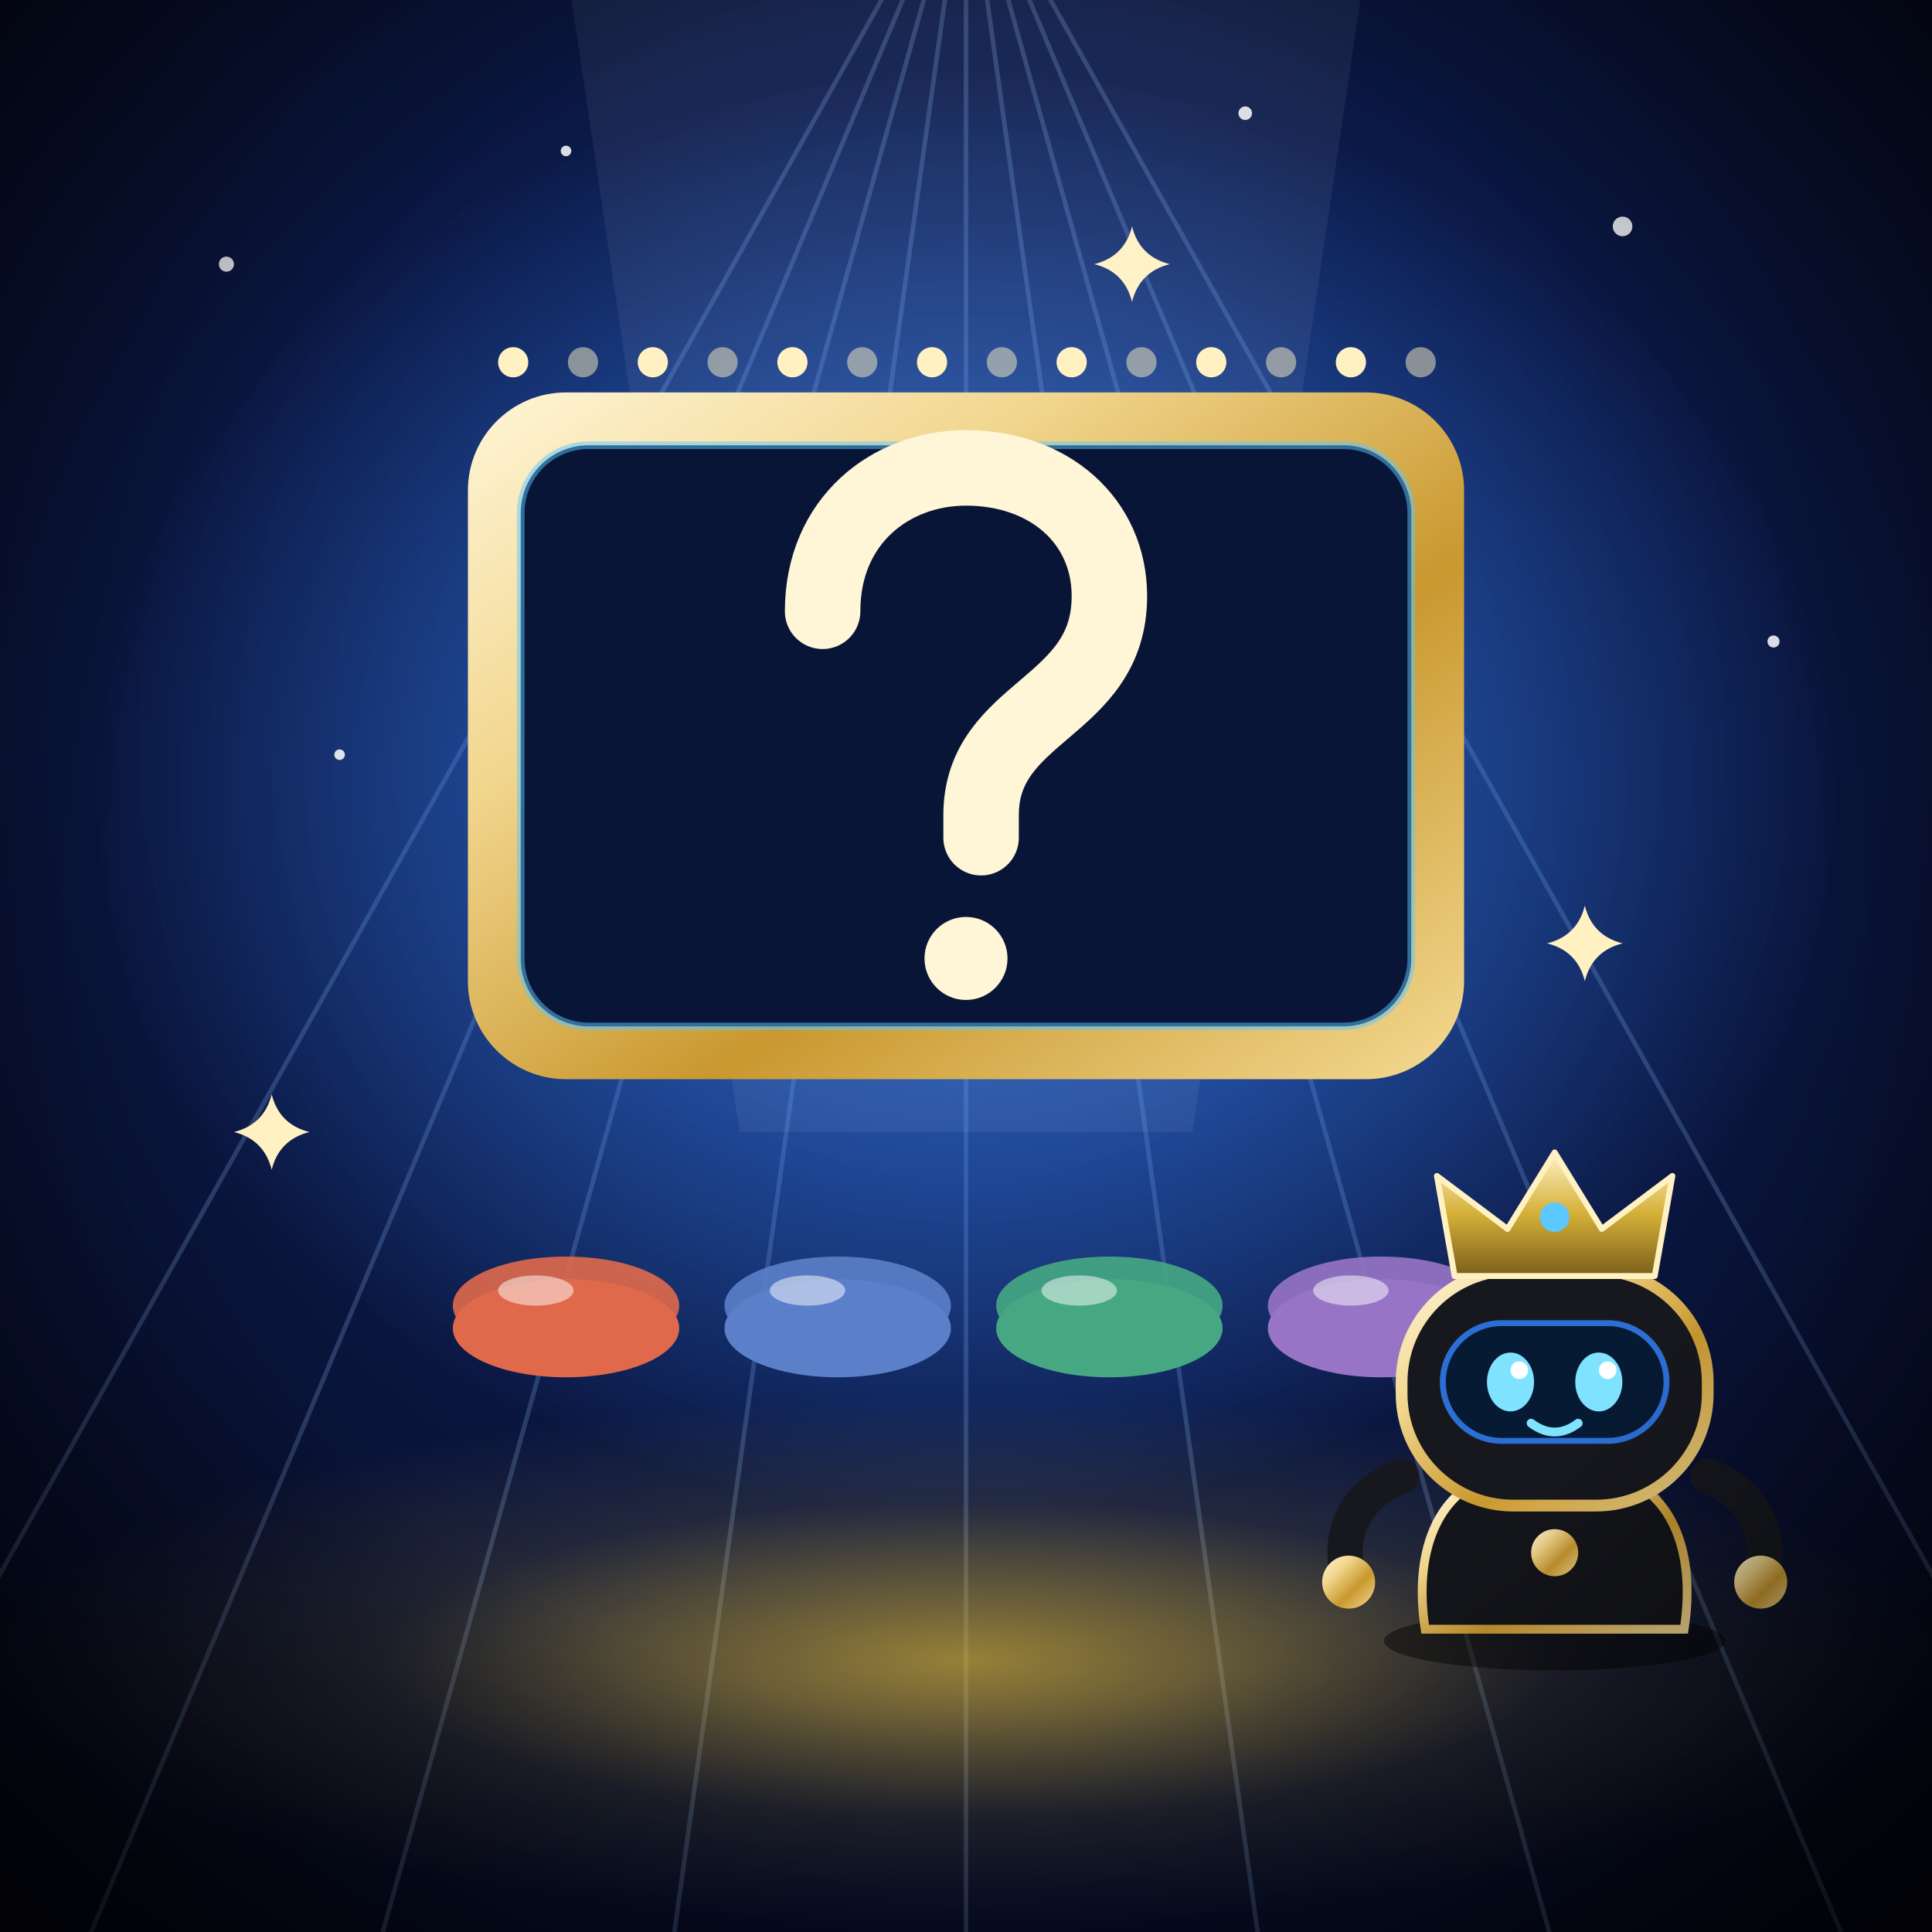
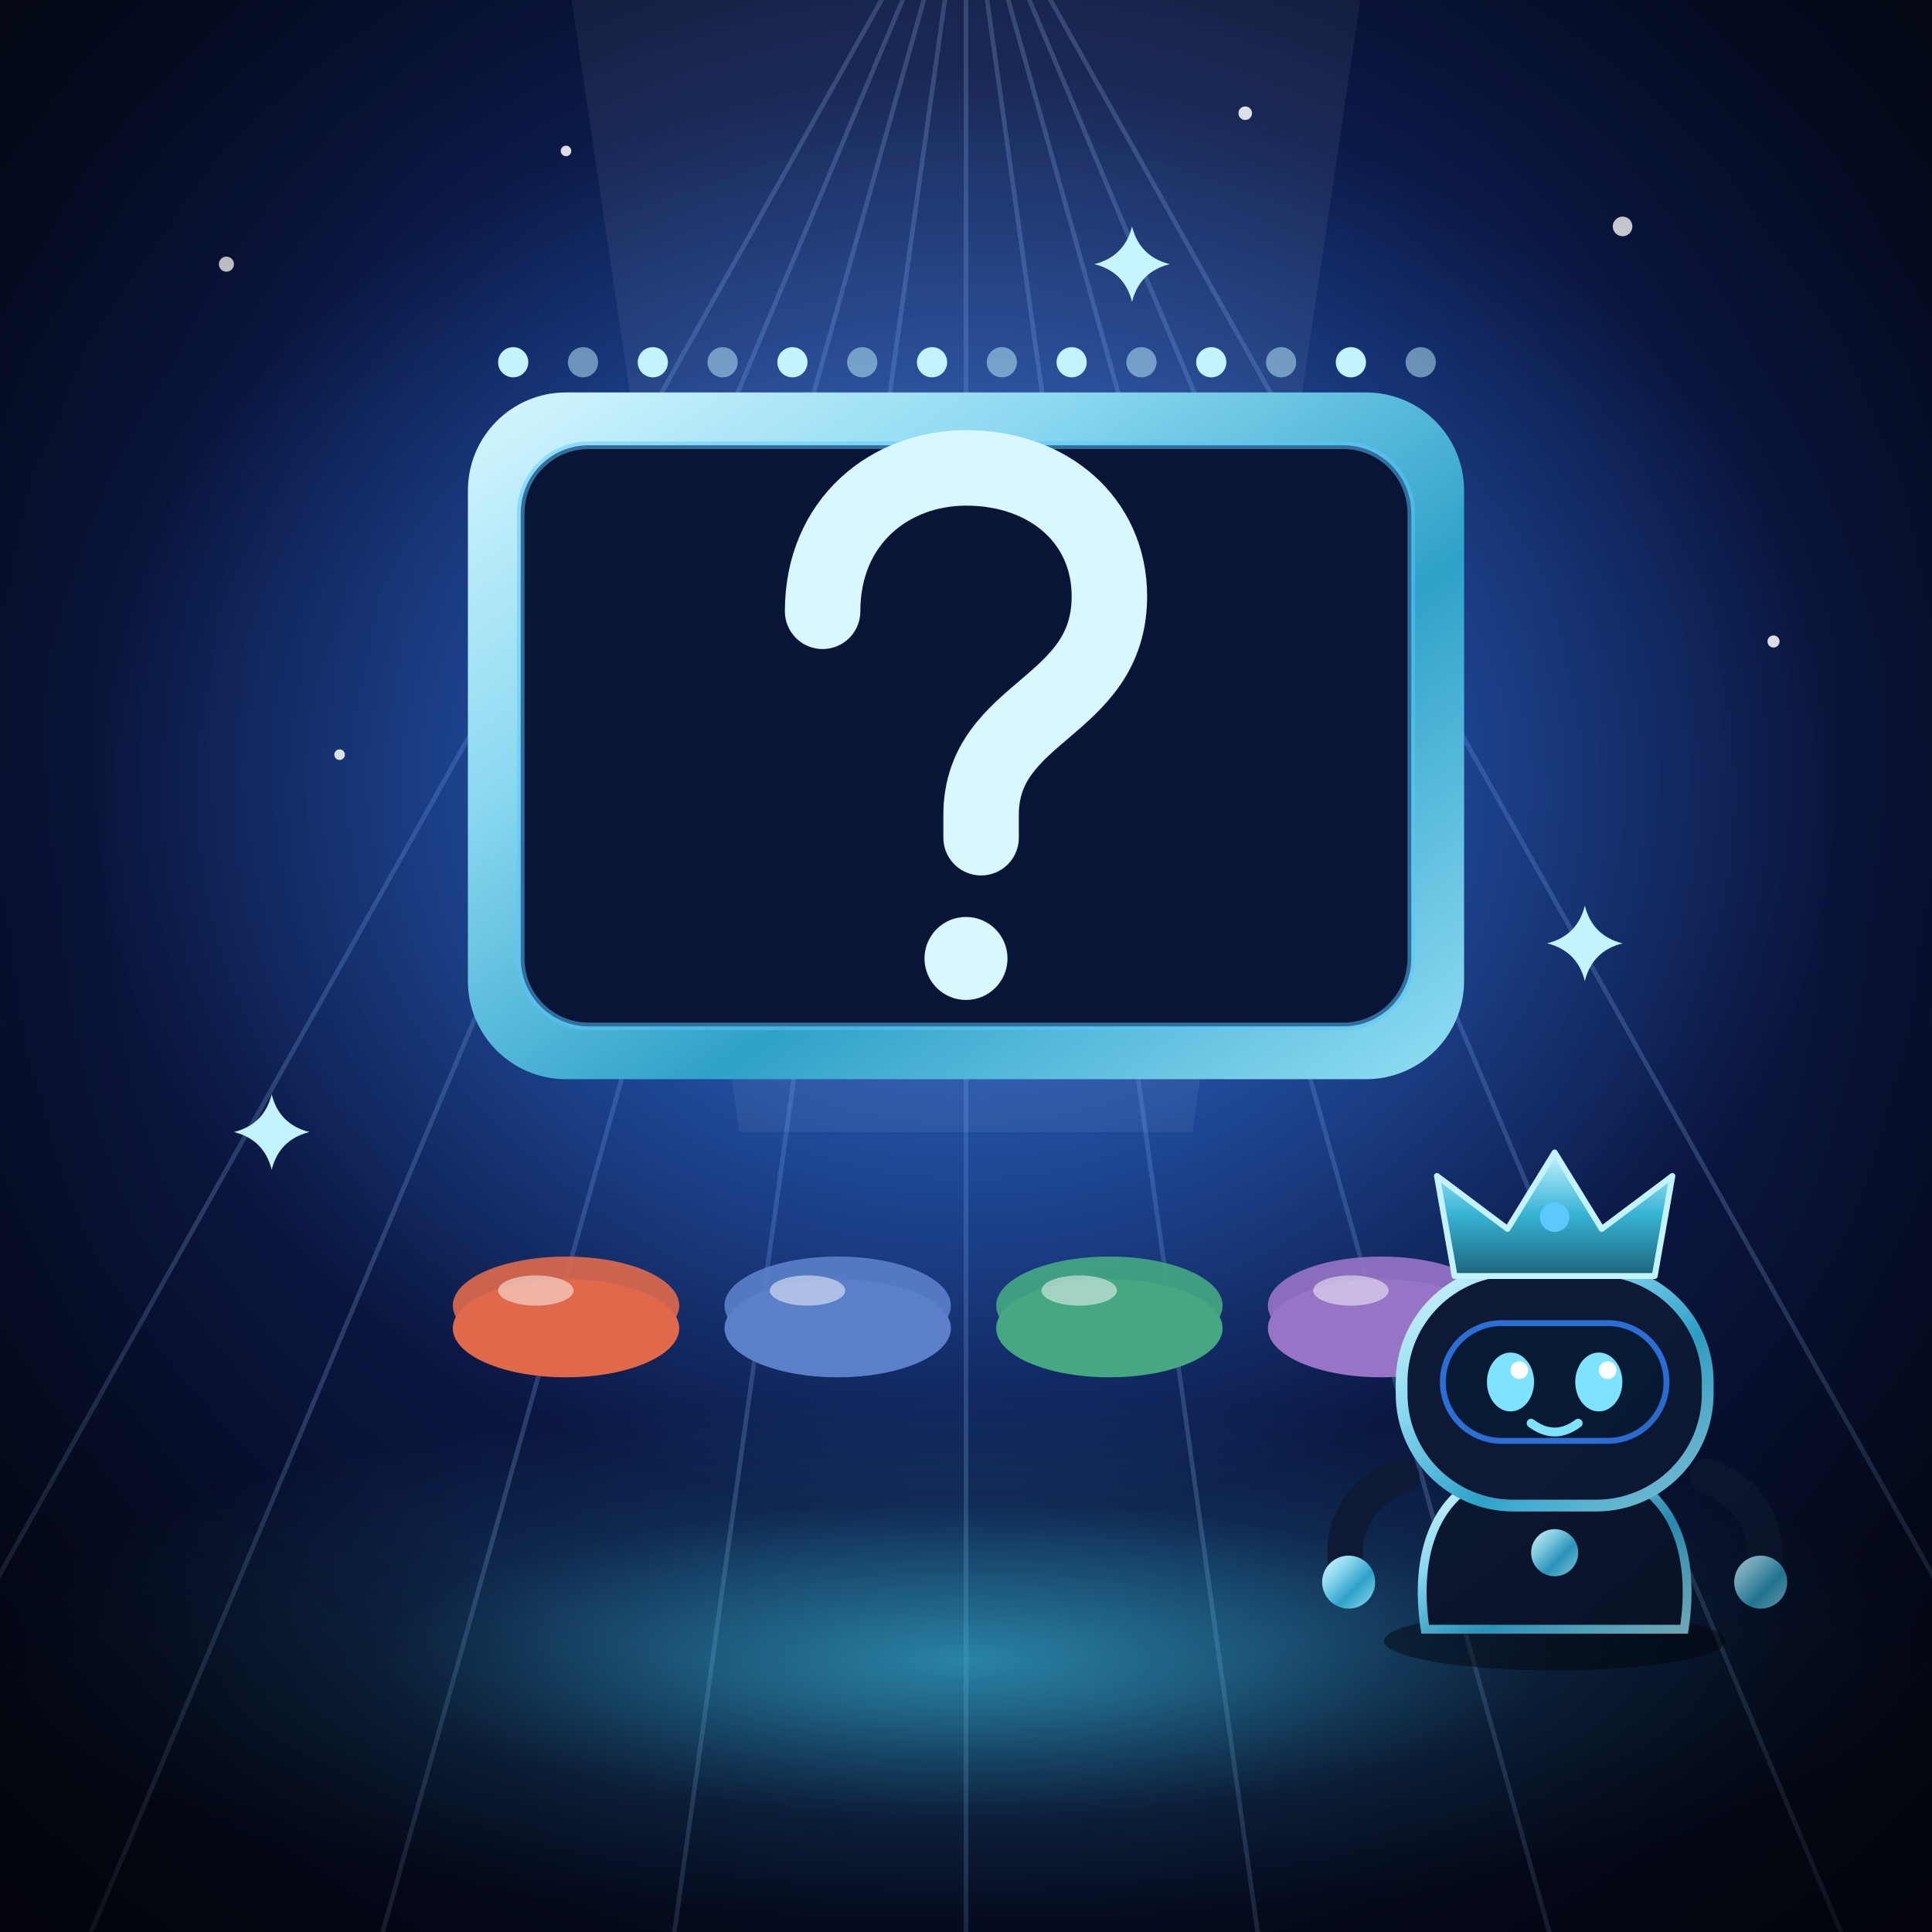
- <svg xmlns="http://www.w3.org/2000/svg" viewBox="0 0 512 512" width="512" height="512" role="img" aria-label="SKY LIVE — quiz">
+ <svg xmlns="http://www.w3.org/2000/svg" viewBox="0 0 512 512" width="512" height="512" role="img" aria-label="SPONGE LIVE — quiz">
  <defs>
    <radialGradient id="cquiz-sky" cx="50%" cy="38%" r="75%">
-       <stop offset="0" stop-color="#13307a" />
-       <stop offset=".55" stop-color="#0a1640" />
+       <stop offset="0" stop-color="#13307A" />
+       <stop offset=".55" stop-color="#0A1640" />
      <stop offset="1" stop-color="#050818" />
    </radialGradient>
    <radialGradient id="cquiz-glow" cx="50%" cy="50%" r="50%">
-       <stop offset="0" stop-color="#3d8bff" stop-opacity=".75" />
-       <stop offset="1" stop-color="#3d8bff" stop-opacity="0" />
+       <stop offset="0" stop-color="#3D8BFF" stop-opacity=".75" />
+       <stop offset="1" stop-color="#3D8BFF" stop-opacity="0" />
    </radialGradient>
    <radialGradient id="cquiz-floor" cx="50%" cy="50%" r="50%">
-       <stop offset="0" stop-color="#D4AF37" stop-opacity=".7" />
-       <stop offset=".6" stop-color="#D4AF37" stop-opacity=".12" />
-       <stop offset="1" stop-color="#D4AF37" stop-opacity="0" />
+       <stop offset="0" stop-color="#37B3D4" stop-opacity=".7" />
+       <stop offset=".6" stop-color="#37B3D4" stop-opacity=".12" />
+       <stop offset="1" stop-color="#37B3D4" stop-opacity="0" />
    </radialGradient>
    <linearGradient id="cquiz-gold" x1="0" y1="0" x2="1" y2="1">
-       <stop offset="0" stop-color="#FFF6D8" />
-       <stop offset=".3" stop-color="#F1D58C" />
-       <stop offset=".62" stop-color="#C9982F" />
-       <stop offset="1" stop-color="#F4DA92" />
+       <stop offset="0" stop-color="#D8F7FF" />
+       <stop offset=".3" stop-color="#8CD9F1" />
+       <stop offset=".62" stop-color="#2FA1C9" />
+       <stop offset="1" stop-color="#92DEF4" />
    </linearGradient>
    <linearGradient id="cquiz-goldv" x1="0" y1="0" x2="0" y2="1">
-       <stop offset="0" stop-color="#FFF1C2" />
-       <stop offset=".5" stop-color="#D4AF37" />
-       <stop offset="1" stop-color="#7a5f1c" />
+       <stop offset="0" stop-color="#C2F3FF" />
+       <stop offset=".5" stop-color="#37B3D4" />
+       <stop offset="1" stop-color="#1C647A" />
    </linearGradient>
    <radialGradient id="cquiz-vig" cx="50%" cy="45%" r="72%">
-       <stop offset=".6" stop-color="#000" stop-opacity="0" />
-       <stop offset="1" stop-color="#000" stop-opacity=".7" />
+       <stop offset=".6" stop-color="#010306" stop-opacity="0" />
+       <stop offset="1" stop-color="#010306" stop-opacity=".7" />
    </radialGradient>
  </defs>
  <rect width="512" height="512" fill="url(#cquiz-sky)" />
-   <g opacity=".22" stroke="#9cc4ff" stroke-width="1.2">
+   <g opacity=".22" stroke="#9CC4FF" stroke-width="1.2">
    <path d="M256 -40 L-80 560" />
    <path d="M256 -40 L4 560" />
    <path d="M256 -40 L88 560" />
    <path d="M256 -40 L172 560" />
    <path d="M256 -40 L256 560" />
    <path d="M256 -40 L340 560" />
    <path d="M256 -40 L424 560" />
    <path d="M256 -40 L508 560" />
    <path d="M256 -40 L592 560" />
  </g>
  <ellipse cx="256" cy="210" rx="230" ry="190" fill="url(#cquiz-glow)" />
  <ellipse cx="256" cy="440" rx="260" ry="70" fill="url(#cquiz-floor)" />
-   <g fill="#fff">
+   <g fill="#FFFFFF">
    <circle cx="60" cy="70" r="2" opacity=".85" />
    <circle cx="430" cy="60" r="2.6" opacity=".85" />
    <circle cx="470" cy="170" r="1.6" opacity=".85" />
    <circle cx="90" cy="200" r="1.4" opacity=".85" />
    <circle cx="380" cy="120" r="1.2" opacity=".85" />
    <circle cx="150" cy="40" r="1.4" opacity=".85" />
    <circle cx="330" cy="30" r="1.8" opacity=".85" />
  </g>
-   <g fill="#FFF1C2">
+   <g fill="#C2F3FF">
    <path d="M420 240q2 8 10 10q-8 2-10 10q-2-8-10-10q8-2 10-10Z" />
    <path d="M72 290q2 8 10 10q-8 2-10 10q-2-8-10-10q8-2 10-10Z" />
    <path d="M300 60q2 8 10 10q-8 2-10 10q-2-8-10-10q8-2 10-10Z" />
  </g>
-   <path d="M150 -10 196 300h120l46-310Z" fill="#fff" opacity=".06" />
+   <path d="M150 -10 196 300h120l46-310Z" fill="#FFFFFF" opacity=".06" />
  <g transform="translate(256 200)">
    <rect x="-132" y="-96" width="264" height="182" rx="26" fill="url(#cquiz-gold)" />
    <rect x="-118" y="-82" width="236" height="154" rx="18" fill="#081536" />
-     <rect x="-118" y="-82" width="236" height="154" rx="18" fill="none" stroke="#5bc8ff" stroke-opacity=".5" stroke-width="2" />
-     <path d="M-26 -38c0-24 18-38 38-38 22 0 38 14 38 34 0 30-34 30-34 58v6" fill="none" stroke="#FFF6D8" stroke-width="20" stroke-linecap="round" transform="translate(-12 0)" />
-     <circle cx="0" cy="54" r="11" fill="#FFF6D8" />
-     <circle cx="-120" cy="-104" r="4" fill="#FFF1C2" opacity="1" />
-     <circle cx="-101.5" cy="-104" r="4" fill="#FFF1C2" opacity="0.5" />
-     <circle cx="-83" cy="-104" r="4" fill="#FFF1C2" opacity="1" />
-     <circle cx="-64.5" cy="-104" r="4" fill="#FFF1C2" opacity="0.5" />
-     <circle cx="-46" cy="-104" r="4" fill="#FFF1C2" opacity="1" />
-     <circle cx="-27.5" cy="-104" r="4" fill="#FFF1C2" opacity="0.5" />
-     <circle cx="-9" cy="-104" r="4" fill="#FFF1C2" opacity="1" />
-     <circle cx="9.5" cy="-104" r="4" fill="#FFF1C2" opacity="0.5" />
-     <circle cx="28" cy="-104" r="4" fill="#FFF1C2" opacity="1" />
-     <circle cx="46.5" cy="-104" r="4" fill="#FFF1C2" opacity="0.5" />
-     <circle cx="65" cy="-104" r="4" fill="#FFF1C2" opacity="1" />
-     <circle cx="83.5" cy="-104" r="4" fill="#FFF1C2" opacity="0.5" />
-     <circle cx="102" cy="-104" r="4" fill="#FFF1C2" opacity="1" />
-     <circle cx="120.5" cy="-104" r="4" fill="#FFF1C2" opacity="0.5" />
+     <rect x="-118" y="-82" width="236" height="154" rx="18" fill="none" stroke="#5BC8FF" stroke-opacity=".5" stroke-width="2" />
+     <path d="M-26 -38c0-24 18-38 38-38 22 0 38 14 38 34 0 30-34 30-34 58v6" fill="none" stroke="#D8F7FF" stroke-width="20" stroke-linecap="round" transform="translate(-12 0)" />
+     <circle cx="0" cy="54" r="11" fill="#D8F7FF" />
+     <circle cx="-120" cy="-104" r="4" fill="#C2F3FF" opacity="1" />
+     <circle cx="-101.5" cy="-104" r="4" fill="#C2F3FF" opacity="0.5" />
+     <circle cx="-83" cy="-104" r="4" fill="#C2F3FF" opacity="1" />
+     <circle cx="-64.5" cy="-104" r="4" fill="#C2F3FF" opacity="0.5" />
+     <circle cx="-46" cy="-104" r="4" fill="#C2F3FF" opacity="1" />
+     <circle cx="-27.5" cy="-104" r="4" fill="#C2F3FF" opacity="0.5" />
+     <circle cx="-9" cy="-104" r="4" fill="#C2F3FF" opacity="1" />
+     <circle cx="9.5" cy="-104" r="4" fill="#C2F3FF" opacity="0.5" />
+     <circle cx="28" cy="-104" r="4" fill="#C2F3FF" opacity="1" />
+     <circle cx="46.5" cy="-104" r="4" fill="#C2F3FF" opacity="0.5" />
+     <circle cx="65" cy="-104" r="4" fill="#C2F3FF" opacity="1" />
+     <circle cx="83.5" cy="-104" r="4" fill="#C2F3FF" opacity="0.5" />
+     <circle cx="102" cy="-104" r="4" fill="#C2F3FF" opacity="1" />
+     <circle cx="120.5" cy="-104" r="4" fill="#C2F3FF" opacity="0.5" />
  </g>
  <ellipse cx="150" cy="352" rx="30" ry="13" fill="#E0694B" />
  <ellipse cx="150" cy="346" rx="30" ry="13" fill="#E0694B" opacity=".9" />
-   <ellipse cx="142" cy="342" rx="10" ry="4" fill="#fff" opacity=".5" />
+   <ellipse cx="142" cy="342" rx="10" ry="4" fill="#FFFFFF" opacity=".5" />
  <ellipse cx="222" cy="352" rx="30" ry="13" fill="#5B7FC9" />
  <ellipse cx="222" cy="346" rx="30" ry="13" fill="#5B7FC9" opacity=".9" />
-   <ellipse cx="214" cy="342" rx="10" ry="4" fill="#fff" opacity=".5" />
+   <ellipse cx="214" cy="342" rx="10" ry="4" fill="#FFFFFF" opacity=".5" />
  <ellipse cx="294" cy="352" rx="30" ry="13" fill="#46A883" />
  <ellipse cx="294" cy="346" rx="30" ry="13" fill="#46A883" opacity=".9" />
-   <ellipse cx="286" cy="342" rx="10" ry="4" fill="#fff" opacity=".5" />
+   <ellipse cx="286" cy="342" rx="10" ry="4" fill="#FFFFFF" opacity=".5" />
  <ellipse cx="366" cy="352" rx="30" ry="13" fill="#9774C6" />
  <ellipse cx="366" cy="346" rx="30" ry="13" fill="#9774C6" opacity=".9" />
-   <ellipse cx="358" cy="342" rx="10" ry="4" fill="#fff" opacity=".5" />
+   <ellipse cx="358" cy="342" rx="10" ry="4" fill="#FFFFFF" opacity=".5" />
  <g transform="translate(412 360) scale(0.78 0.78)">
-     <ellipse cx="0" cy="96" rx="58" ry="10" fill="#000" opacity=".45" />
-     <path d="M-44 92c-4-26 4-46 22-52h44c18 6 26 26 22 52Z" fill="#14151a" stroke="url(#cquiz-gold)" stroke-width="3" />
+     <ellipse cx="0" cy="96" rx="58" ry="10" fill="#010306" opacity=".45" />
+     <path d="M-44 92c-4-26 4-46 22-52h44c18 6 26 26 22 52Z" fill="#0B162F" stroke="url(#cquiz-gold)" stroke-width="3" />
    <circle cx="0" cy="66" r="8" fill="url(#cquiz-gold)" />
-     <rect x="-52" y="-30" width="104" height="80" rx="38" fill="#17181e" stroke="url(#cquiz-gold)" stroke-width="4" />
-     <rect x="-38" y="-12" width="76" height="40" rx="20" fill="#071a33" stroke="#2b6fd6" stroke-width="2" />
-     <ellipse cx="-15" cy="8" rx="8" ry="10" fill="#7fe3ff" />
-     <ellipse cx="15" cy="8" rx="8" ry="10" fill="#7fe3ff" />
-     <circle cx="-12" cy="4" r="3" fill="#fff" />
-     <circle cx="18" cy="4" r="3" fill="#fff" />
-     <path d="M-8 22q8 6 16 0" fill="none" stroke="#7fe3ff" stroke-width="3" stroke-linecap="round" />
-     <path d="M-34 -28 -40 -62 -16 -44 0 -70 16 -44 40 -62 34 -28Z" fill="url(#cquiz-goldv)" stroke="#FFF1C2" stroke-width="2" stroke-linejoin="round" />
-     <circle cx="0" cy="-48" r="5" fill="#5bc8ff" />
-     <path d="M-52 40c-16 6-22 20-18 34M52 40c16 6 22 20 18 34" fill="none" stroke="#17181e" stroke-width="12" stroke-linecap="round" />
+     <rect x="-52" y="-30" width="104" height="80" rx="38" fill="#0D1935" stroke="url(#cquiz-gold)" stroke-width="4" />
+     <rect x="-38" y="-12" width="76" height="40" rx="20" fill="#071A33" stroke="#2B6FD6" stroke-width="2" />
+     <ellipse cx="-15" cy="8" rx="8" ry="10" fill="#7FE3FF" />
+     <ellipse cx="15" cy="8" rx="8" ry="10" fill="#7FE3FF" />
+     <circle cx="-12" cy="4" r="3" fill="#FFFFFF" />
+     <circle cx="18" cy="4" r="3" fill="#FFFFFF" />
+     <path d="M-8 22q8 6 16 0" fill="none" stroke="#7FE3FF" stroke-width="3" stroke-linecap="round" />
+     <path d="M-34 -28 -40 -62 -16 -44 0 -70 16 -44 40 -62 34 -28Z" fill="url(#cquiz-goldv)" stroke="#C2F3FF" stroke-width="2" stroke-linejoin="round" />
+     <circle cx="0" cy="-48" r="5" fill="#5BC8FF" />
+     <path d="M-52 40c-16 6-22 20-18 34M52 40c16 6 22 20 18 34" fill="none" stroke="#0D1935" stroke-width="12" stroke-linecap="round" />
    <circle cx="-70" cy="76" r="9" fill="url(#cquiz-gold)" />
    <circle cx="70" cy="76" r="9" fill="url(#cquiz-gold)" />
  </g>
  <rect width="512" height="512" fill="url(#cquiz-vig)" />
</svg>
